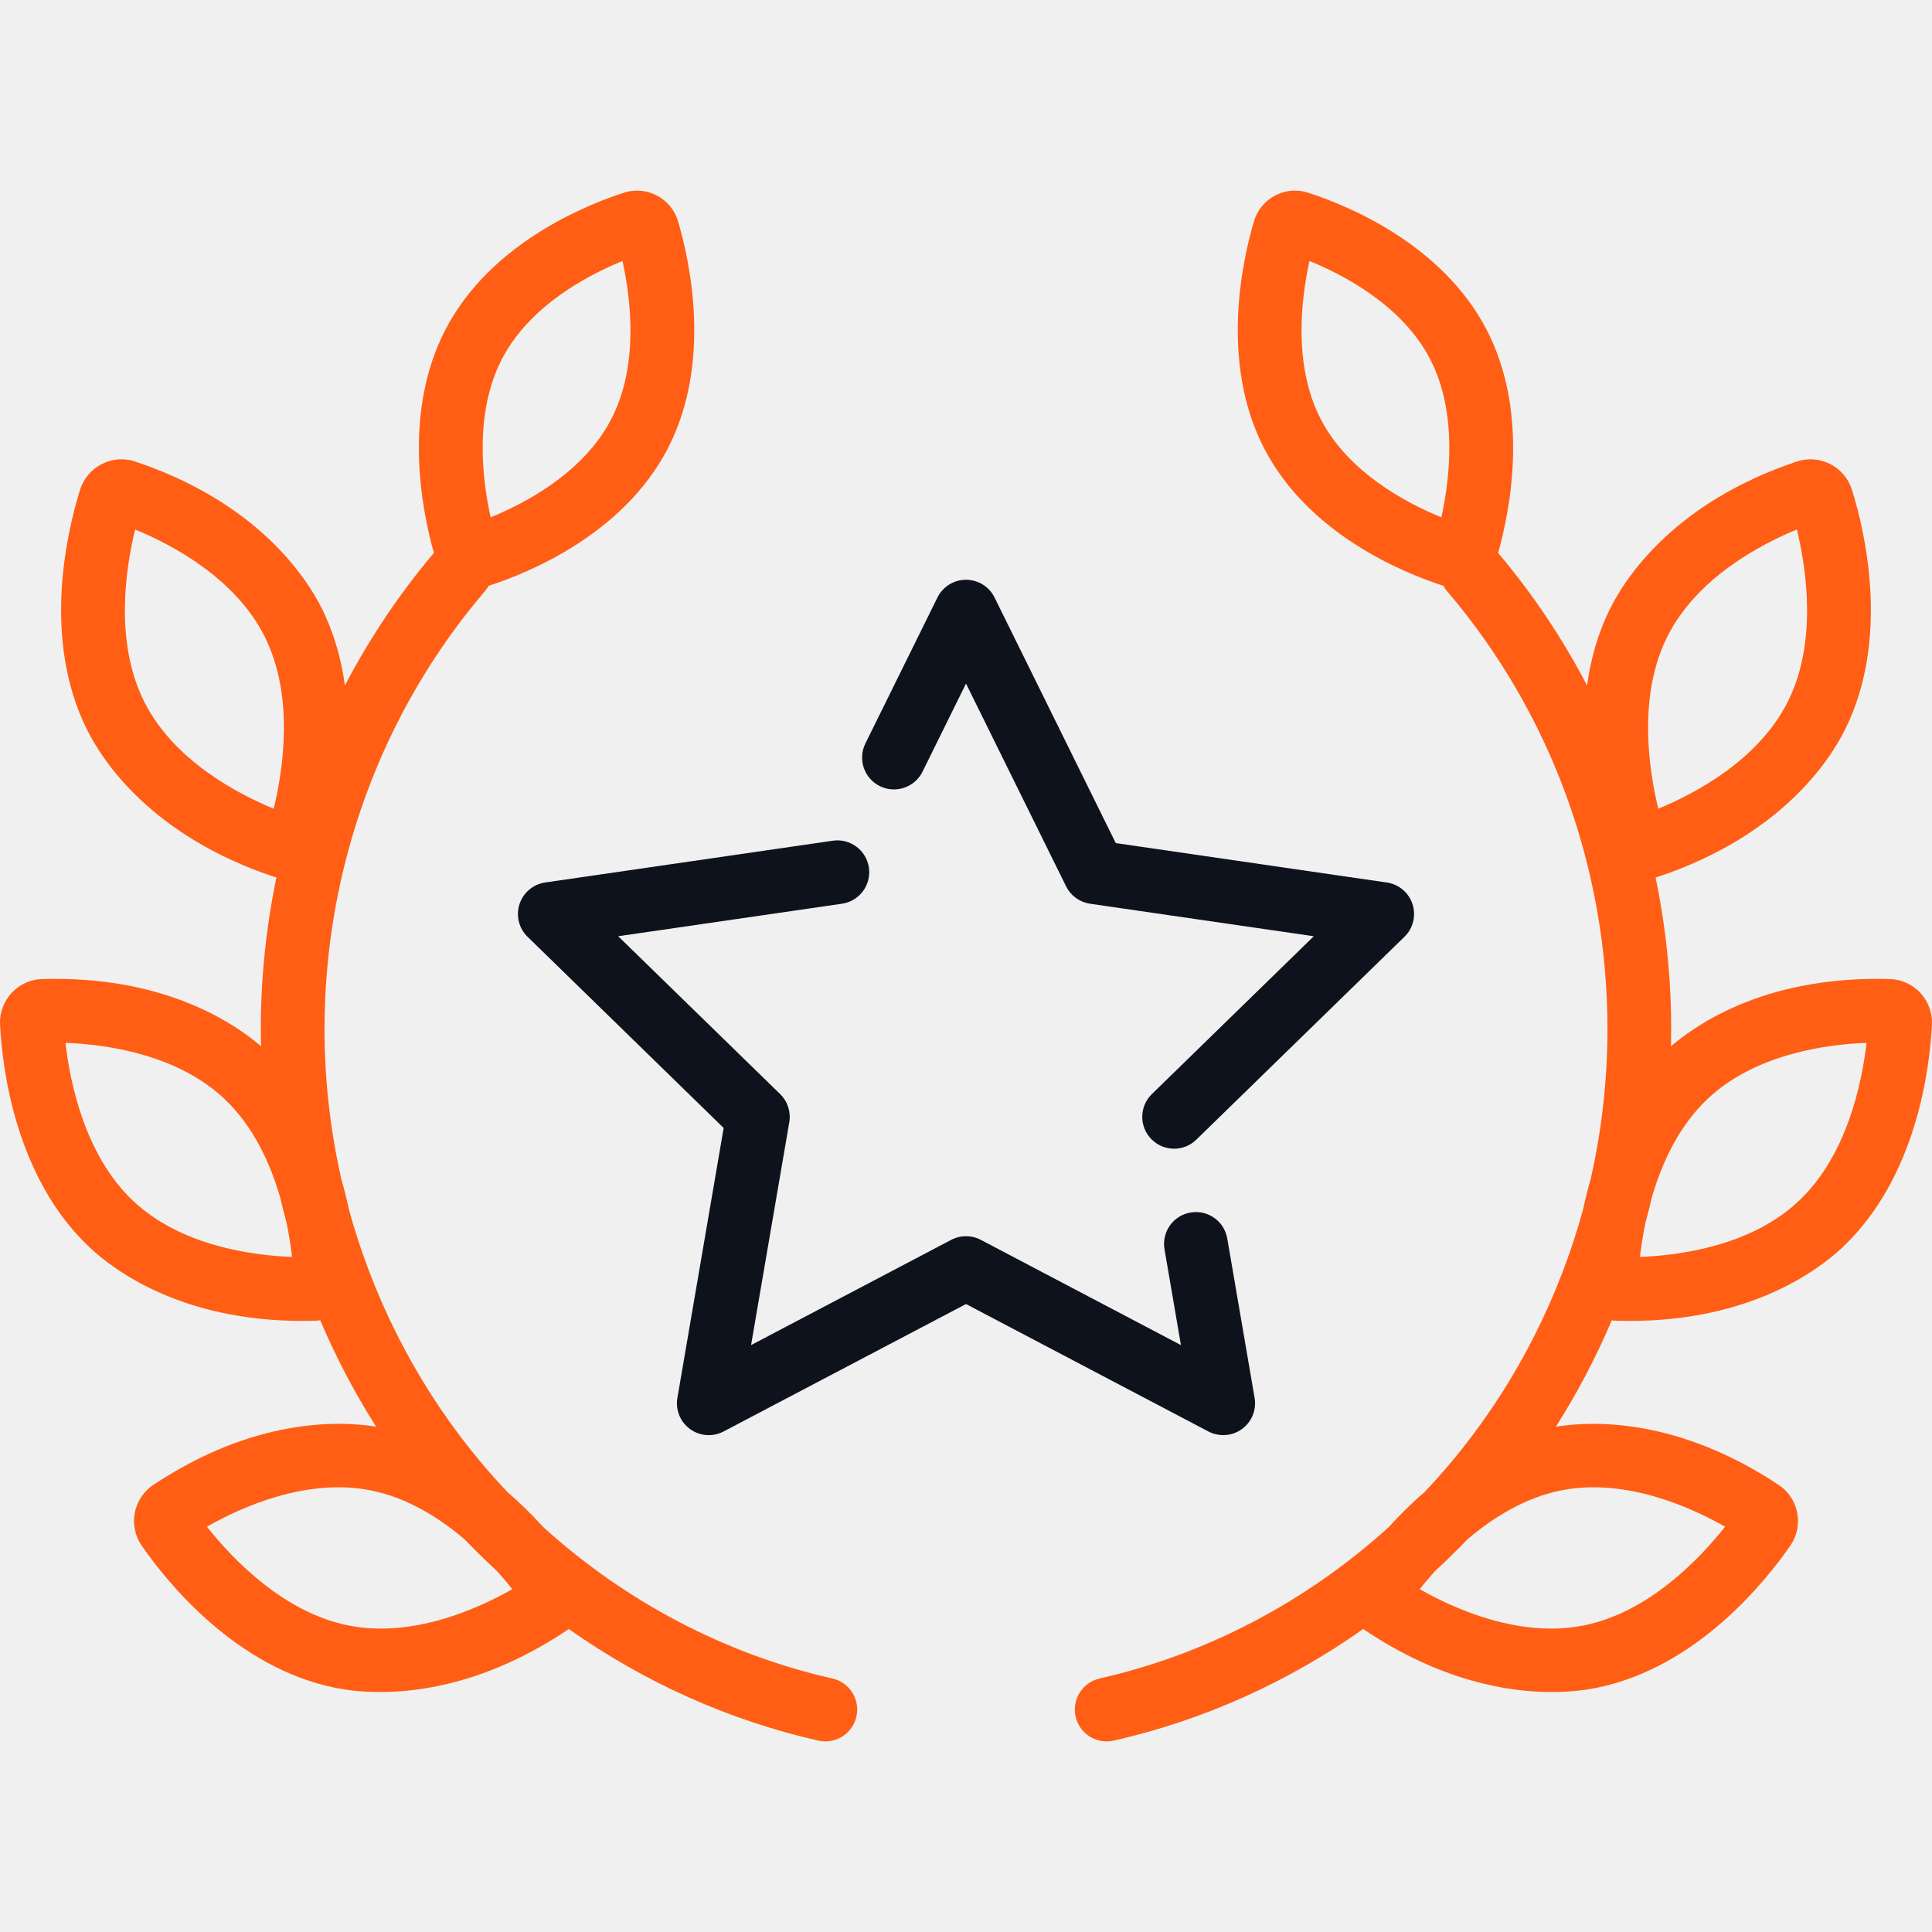
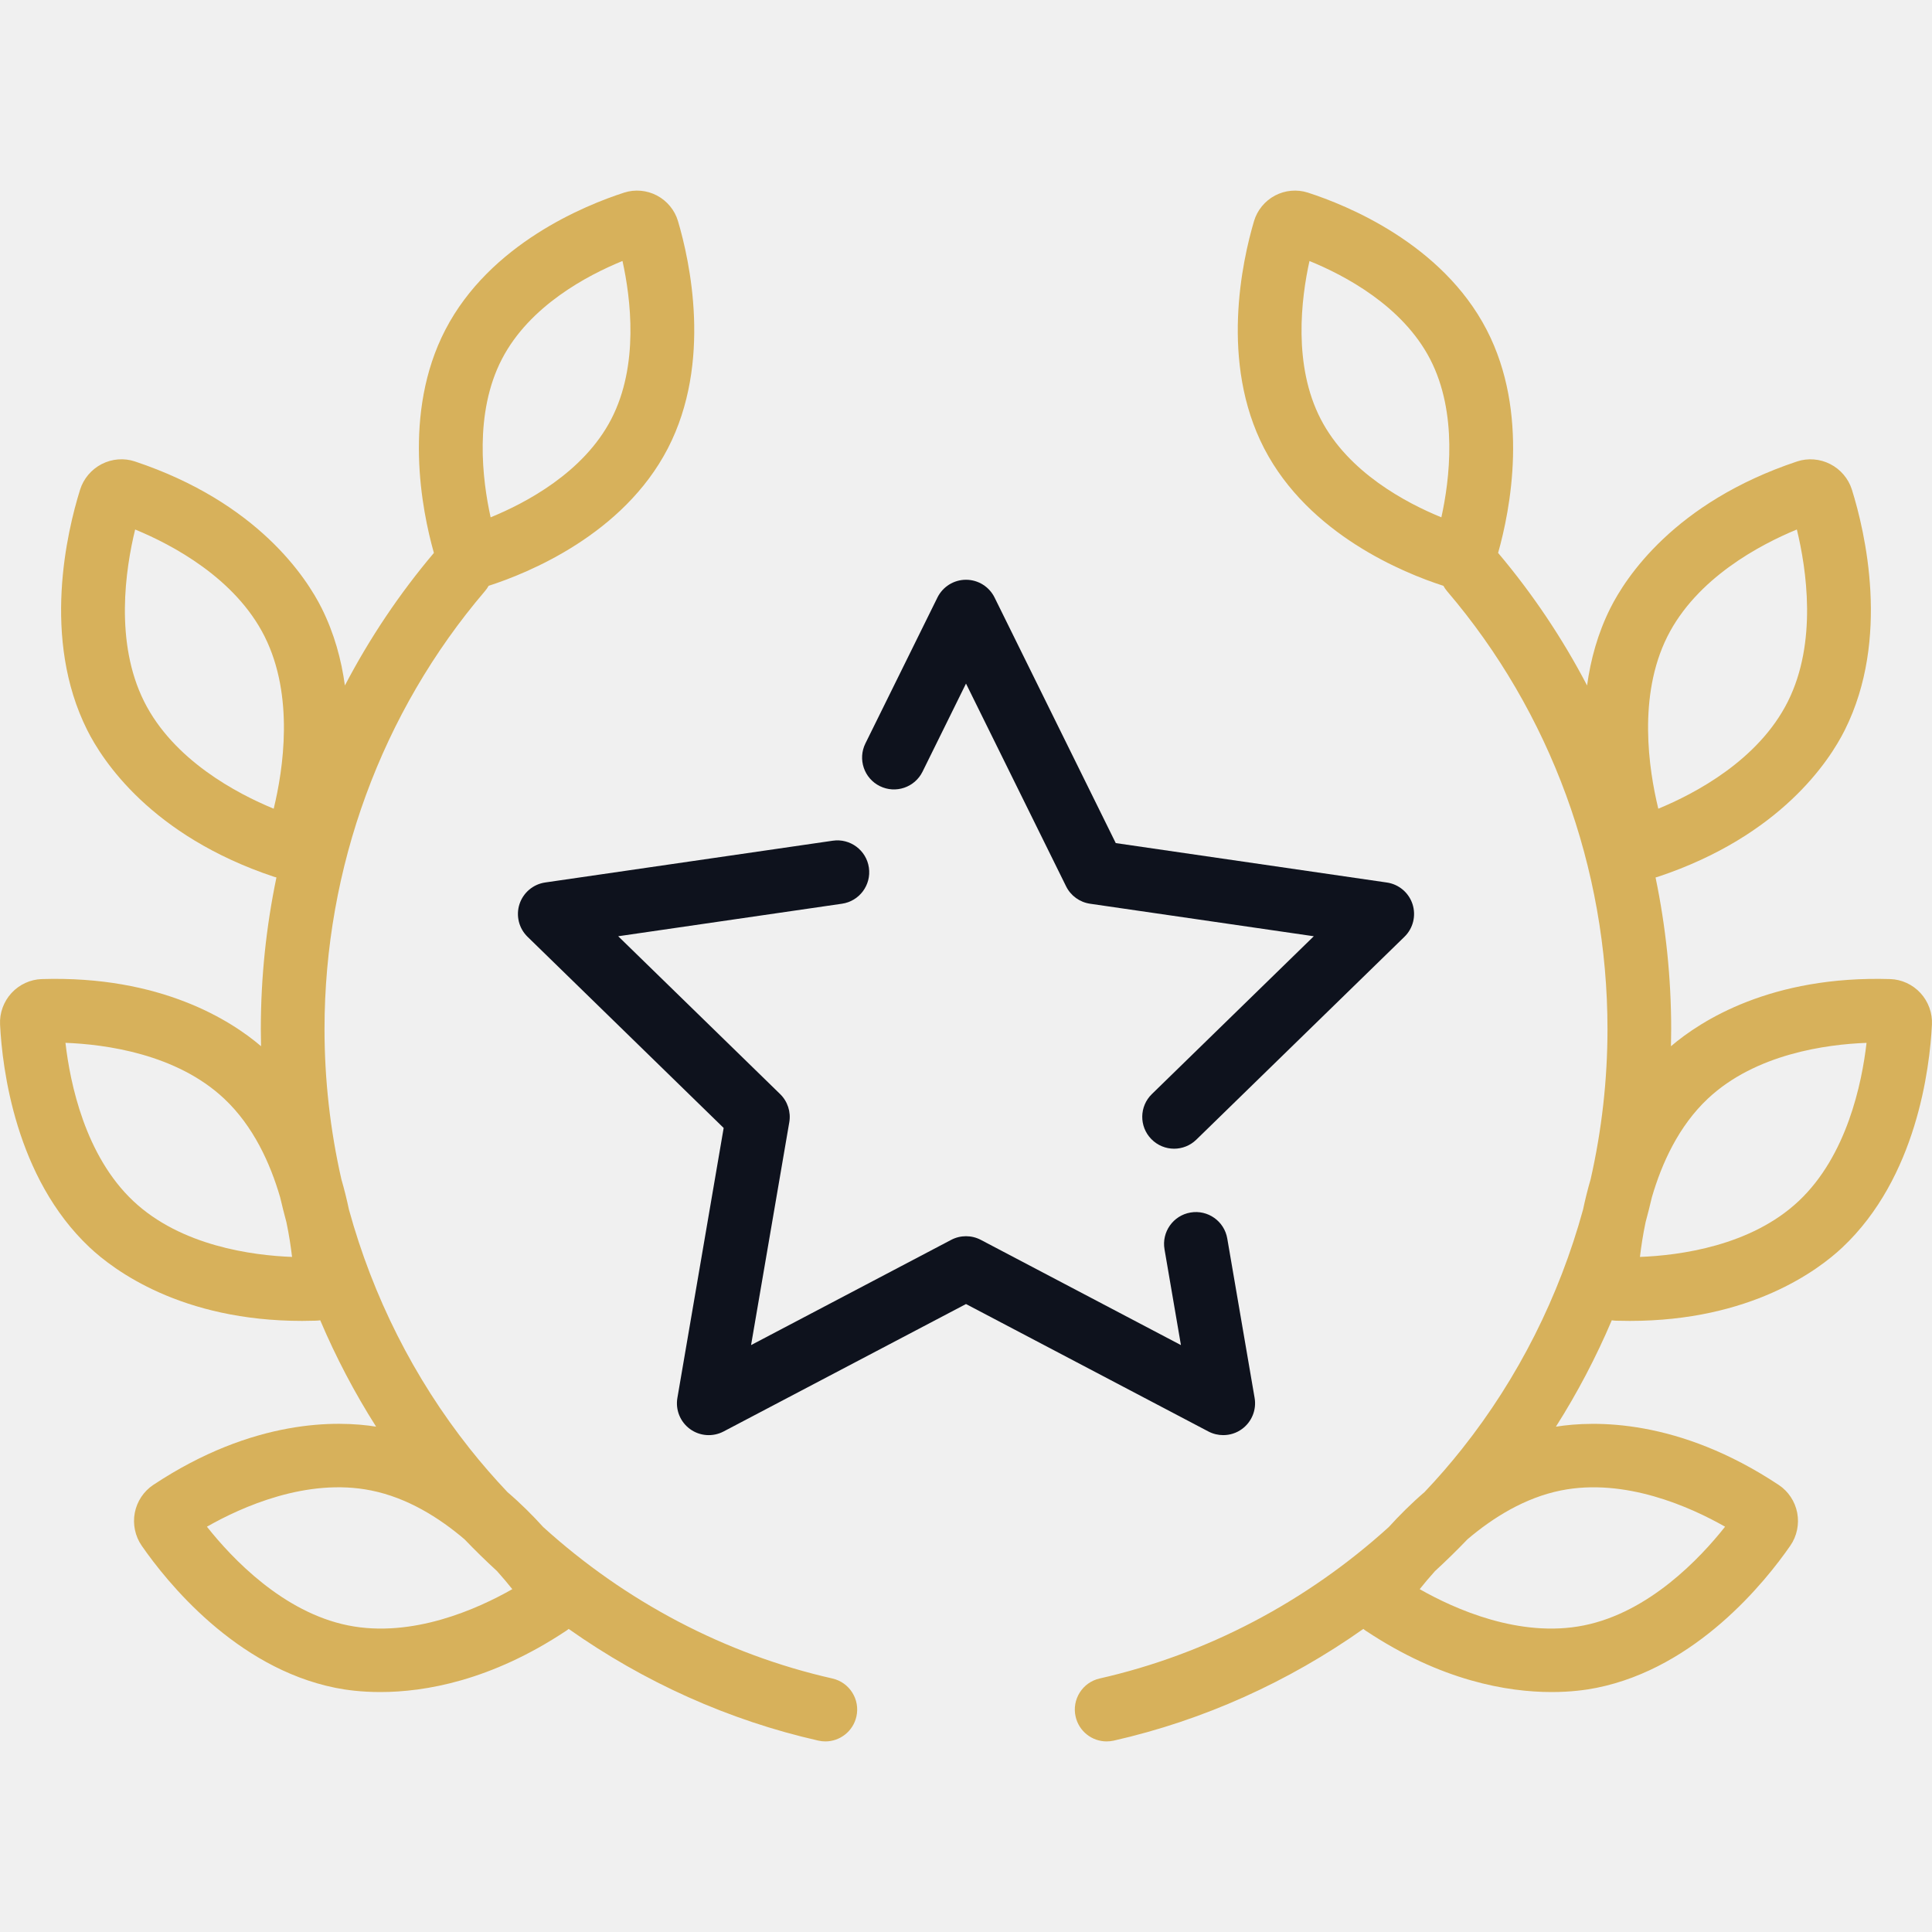
<svg xmlns="http://www.w3.org/2000/svg" width="60" height="60" viewBox="0 0 60 60" fill="none">
  <g clip-path="url(#clip0_439_142837)">
    <path d="M38.963 43.413L38.114 38.464C38.022 37.925 37.511 37.563 36.972 37.656C36.434 37.748 36.072 38.26 36.165 38.798L36.675 41.773L30.46 38.505C30.172 38.354 29.828 38.354 29.54 38.505L23.325 41.773L24.512 34.852C24.567 34.531 24.46 34.204 24.227 33.977L19.199 29.076L26.148 28.066C26.688 27.988 27.063 27.486 26.984 26.945C26.906 26.404 26.402 26.03 25.863 26.109L16.932 27.406C16.559 27.46 16.25 27.721 16.133 28.079C16.017 28.437 16.114 28.831 16.384 29.093L22.474 35.03L21.037 43.413C20.973 43.784 21.125 44.159 21.43 44.381C21.734 44.602 22.138 44.631 22.471 44.456L30 40.498L37.528 44.456C37.673 44.532 37.831 44.569 37.988 44.569C38.194 44.569 38.398 44.506 38.57 44.38C38.874 44.159 39.027 43.784 38.963 43.413Z" fill="#0E121D" />
    <path d="M43.867 28.079C43.75 27.721 43.441 27.46 43.068 27.407L34.651 26.183L30.887 18.556C30.72 18.219 30.377 18.005 30 18.005C29.623 18.005 29.28 18.219 29.113 18.556L26.875 23.09C26.634 23.58 26.835 24.173 27.325 24.414C27.815 24.656 28.408 24.455 28.65 23.965L30 21.229L33.108 27.525C33.252 27.817 33.53 28.019 33.852 28.066L40.801 29.076L35.773 33.977C35.381 34.358 35.373 34.984 35.755 35.375C35.949 35.574 36.206 35.674 36.463 35.674C36.712 35.674 36.961 35.58 37.153 35.393L43.616 29.093C43.886 28.831 43.983 28.438 43.867 28.079Z" fill="#0E121D" />
-     <path d="M25.85 52.127C22.52 51.373 19.42 49.737 16.868 47.422C16.549 47.069 16.178 46.697 15.758 46.337C15.35 45.905 14.958 45.455 14.586 44.986C12.849 42.795 11.578 40.261 10.837 37.566C10.773 37.261 10.695 36.943 10.6 36.616C10.256 35.097 10.078 33.535 10.078 31.96C10.078 26.952 11.848 22.121 15.06 18.358C15.105 18.306 15.143 18.25 15.175 18.192C15.178 18.192 15.18 18.191 15.183 18.19C16.392 17.8 19.354 16.604 20.74 13.926C22.122 11.255 21.421 8.099 21.055 6.865C20.955 6.527 20.717 6.238 20.402 6.072C20.089 5.907 19.719 5.874 19.386 5.981C18.177 6.371 15.215 7.567 13.829 10.245C12.495 12.823 13.103 15.855 13.475 17.171C12.401 18.443 11.476 19.825 10.711 21.288C10.602 20.486 10.38 19.67 9.991 18.89C9.518 17.944 8.006 15.604 4.191 14.331C3.855 14.218 3.48 14.248 3.161 14.411C2.839 14.576 2.593 14.867 2.487 15.208C2.081 16.507 1.29 19.835 2.706 22.668C3.178 23.614 4.69 25.954 8.506 27.228C8.532 27.236 8.558 27.243 8.585 27.25C8.265 28.788 8.1 30.366 8.1 31.96C8.1 32.137 8.103 32.314 8.107 32.491C7.184 31.702 5.002 30.292 1.297 30.406C0.944 30.417 0.601 30.574 0.358 30.838C0.113 31.104 -0.017 31.461 0.002 31.819C0.07 33.178 0.479 36.574 2.786 38.742C3.53 39.441 5.628 41.022 9.384 41.022C9.523 41.022 9.663 41.019 9.806 41.015C9.852 41.014 9.899 41.009 9.945 41.003C10.432 42.149 11.012 43.255 11.68 44.306C10.496 44.117 7.877 44.046 4.756 46.118C4.462 46.314 4.254 46.628 4.186 46.98C4.118 47.335 4.196 47.707 4.4 48.002C5.175 49.121 7.313 51.791 10.416 52.417C10.732 52.481 11.208 52.548 11.812 52.548C13.194 52.548 15.247 52.196 17.579 50.648C17.607 50.629 17.634 50.608 17.661 50.588C19.996 52.237 22.631 53.426 25.413 54.056C25.487 54.073 25.56 54.081 25.633 54.081C26.084 54.081 26.492 53.769 26.596 53.31C26.717 52.778 26.383 52.248 25.85 52.127ZM15.586 11.154C16.444 9.495 18.249 8.547 19.332 8.105C19.589 9.268 19.849 11.344 18.983 13.017C18.125 14.676 16.32 15.624 15.237 16.066C14.98 14.903 14.72 12.827 15.586 11.154ZM8.5 25.115C7.359 24.645 5.385 23.606 4.475 21.784C3.555 19.943 3.898 17.669 4.197 16.444C5.338 16.914 7.311 17.952 8.222 19.774V19.775C9.141 21.615 8.798 23.89 8.5 25.115ZM4.141 37.301C2.642 35.892 2.177 33.639 2.033 32.386C3.267 32.433 5.478 32.725 6.962 34.12C7.866 34.969 8.392 36.124 8.7 37.183C8.76 37.442 8.826 37.7 8.895 37.957C8.979 38.358 9.034 38.727 9.07 39.035C7.836 38.988 5.625 38.696 4.141 37.301ZM10.808 50.478C8.791 50.071 7.209 48.401 6.426 47.413C7.499 46.802 9.531 45.885 11.528 46.288C12.65 46.514 13.637 47.132 14.427 47.805C14.753 48.145 15.089 48.474 15.435 48.791C15.615 48.992 15.775 49.183 15.91 49.353C14.837 49.964 12.805 50.881 10.808 50.478Z" fill="#FF5E14" />
-     <path d="M59.641 30.838C59.398 30.574 59.056 30.417 58.703 30.406C54.998 30.293 52.816 31.703 51.893 32.492C51.897 32.315 51.9 32.138 51.9 31.96C51.9 30.366 51.734 28.788 51.415 27.251C51.441 27.244 51.468 27.237 51.494 27.228C55.31 25.954 56.822 23.615 57.294 22.668C58.709 19.836 57.919 16.508 57.513 15.208C57.407 14.867 57.161 14.576 56.839 14.412C56.52 14.249 56.145 14.219 55.809 14.331C51.994 15.605 50.482 17.944 50.009 18.891C49.619 19.67 49.398 20.487 49.288 21.288C48.524 19.825 47.599 18.444 46.525 17.171C46.897 15.855 47.505 12.824 46.171 10.245C44.785 7.567 41.823 6.371 40.614 5.981C40.281 5.874 39.911 5.907 39.598 6.072C39.283 6.238 39.045 6.528 38.945 6.866C38.58 8.099 37.879 11.255 39.26 13.926C40.646 16.604 43.608 17.8 44.817 18.19C44.819 18.191 44.822 18.192 44.825 18.192C44.857 18.25 44.895 18.306 44.94 18.359C48.153 22.121 49.922 26.952 49.922 31.96C49.922 33.535 49.744 35.097 49.4 36.617C49.305 36.943 49.227 37.261 49.163 37.565C48.422 40.261 47.151 42.795 45.413 44.986C45.042 45.455 44.651 45.905 44.242 46.336C43.822 46.697 43.451 47.07 43.131 47.423C40.58 49.737 37.48 51.373 34.15 52.127C33.617 52.248 33.283 52.778 33.404 53.31C33.508 53.77 33.915 54.081 34.367 54.081C34.44 54.081 34.513 54.073 34.587 54.057C37.369 53.427 40.004 52.237 42.339 50.588C42.366 50.609 42.392 50.63 42.421 50.648C44.753 52.197 46.806 52.548 48.188 52.548C48.792 52.548 49.268 52.481 49.584 52.417C52.688 51.791 54.825 49.121 55.6 48.002C55.804 47.708 55.882 47.335 55.814 46.98C55.746 46.628 55.538 46.314 55.244 46.119C52.123 44.047 49.503 44.118 48.32 44.307C48.988 43.255 49.568 42.149 50.055 41.003C50.101 41.01 50.148 41.014 50.194 41.016C50.337 41.02 50.477 41.022 50.616 41.022C54.371 41.022 56.47 39.442 57.214 38.743C59.521 36.574 59.93 33.178 59.998 31.819C60.016 31.461 59.886 31.103 59.641 30.838ZM44.763 16.066C43.68 15.624 41.875 14.676 41.017 13.017C40.151 11.344 40.41 9.269 40.667 8.106C41.751 8.547 43.556 9.495 44.414 11.154C45.279 12.827 45.02 14.903 44.763 16.066ZM48.472 46.288C50.469 45.886 52.501 46.803 53.574 47.413C52.792 48.402 51.209 50.071 49.192 50.478C47.196 50.881 45.163 49.964 44.09 49.353C44.225 49.183 44.385 48.992 44.565 48.792C44.911 48.474 45.247 48.145 45.574 47.804C46.364 47.132 47.351 46.515 48.472 46.288ZM51.778 19.775C52.689 17.953 54.662 16.914 55.803 16.444C56.101 17.669 56.444 19.944 55.525 21.784C54.615 23.606 52.641 24.645 51.5 25.115C51.202 23.89 50.859 21.616 51.778 19.775ZM55.859 37.301C54.375 38.696 52.164 38.988 50.93 39.035C50.966 38.727 51.021 38.358 51.105 37.957C51.174 37.7 51.24 37.443 51.3 37.184C51.608 36.125 52.134 34.97 53.038 34.12C54.523 32.725 56.733 32.433 57.967 32.387C57.823 33.639 57.358 35.892 55.859 37.301Z" fill="#FF5E14" />
+     <path d="M25.85 52.127C22.52 51.373 19.42 49.737 16.868 47.422C16.549 47.069 16.178 46.697 15.758 46.337C15.35 45.905 14.958 45.455 14.586 44.986C12.849 42.795 11.578 40.261 10.837 37.566C10.773 37.261 10.695 36.943 10.6 36.616C10.256 35.097 10.078 33.535 10.078 31.96C10.078 26.952 11.848 22.121 15.06 18.358C15.105 18.306 15.143 18.25 15.175 18.192C15.178 18.192 15.18 18.191 15.183 18.19C16.392 17.8 19.354 16.604 20.74 13.926C22.122 11.255 21.421 8.099 21.055 6.865C20.955 6.527 20.717 6.238 20.402 6.072C20.089 5.907 19.719 5.874 19.386 5.981C18.177 6.371 15.215 7.567 13.829 10.245C12.495 12.823 13.103 15.855 13.475 17.171C12.401 18.443 11.476 19.825 10.711 21.288C10.602 20.486 10.38 19.67 9.991 18.89C9.518 17.944 8.006 15.604 4.191 14.331C3.855 14.218 3.48 14.248 3.161 14.411C2.839 14.576 2.593 14.867 2.487 15.208C2.081 16.507 1.29 19.835 2.706 22.668C3.178 23.614 4.69 25.954 8.506 27.228C8.532 27.236 8.558 27.243 8.585 27.25C8.265 28.788 8.1 30.366 8.1 31.96C8.1 32.137 8.103 32.314 8.107 32.491C7.184 31.702 5.002 30.292 1.297 30.406C0.944 30.417 0.601 30.574 0.358 30.838C0.113 31.104 -0.017 31.461 0.002 31.819C0.07 33.178 0.479 36.574 2.786 38.742C3.53 39.441 5.628 41.022 9.384 41.022C9.523 41.022 9.663 41.019 9.806 41.015C9.852 41.014 9.899 41.009 9.945 41.003C10.432 42.149 11.012 43.255 11.68 44.306C10.496 44.117 7.877 44.046 4.756 46.118C4.462 46.314 4.254 46.628 4.186 46.98C4.118 47.335 4.196 47.707 4.4 48.002C5.175 49.121 7.313 51.791 10.416 52.417C10.732 52.481 11.208 52.548 11.812 52.548C13.194 52.548 15.247 52.196 17.579 50.648C17.607 50.629 17.634 50.608 17.661 50.588C19.996 52.237 22.631 53.426 25.413 54.056C25.487 54.073 25.56 54.081 25.633 54.081C26.084 54.081 26.492 53.769 26.596 53.31C26.717 52.778 26.383 52.248 25.85 52.127ZM15.586 11.154C16.444 9.495 18.249 8.547 19.332 8.105C19.589 9.268 19.849 11.344 18.983 13.017C18.125 14.676 16.32 15.624 15.237 16.066C14.98 14.903 14.72 12.827 15.586 11.154ZM8.5 25.115C7.359 24.645 5.385 23.606 4.475 21.784C3.555 19.943 3.898 17.669 4.197 16.444C5.338 16.914 7.311 17.952 8.222 19.774V19.775C9.141 21.615 8.798 23.89 8.5 25.115ZM4.141 37.301C2.642 35.892 2.177 33.639 2.033 32.386C3.267 32.433 5.478 32.725 6.962 34.12C7.866 34.969 8.392 36.124 8.7 37.183C8.76 37.442 8.826 37.7 8.895 37.957C8.979 38.358 9.034 38.727 9.07 39.035C7.836 38.988 5.625 38.696 4.141 37.301ZM10.808 50.478C8.791 50.071 7.209 48.401 6.426 47.413C7.499 46.802 9.531 45.885 11.528 46.288C12.65 46.514 13.637 47.132 14.427 47.805C14.753 48.145 15.089 48.474 15.435 48.791C15.615 48.992 15.775 49.183 15.91 49.353C14.837 49.964 12.805 50.881 10.808 50.478Z" fill="#D7B15B" />
+     <path d="M59.641 30.838C59.398 30.574 59.056 30.417 58.703 30.406C54.998 30.293 52.816 31.703 51.893 32.492C51.897 32.315 51.9 32.138 51.9 31.96C51.9 30.366 51.734 28.788 51.415 27.251C51.441 27.244 51.468 27.237 51.494 27.228C55.31 25.954 56.822 23.615 57.294 22.668C58.709 19.836 57.919 16.508 57.513 15.208C57.407 14.867 57.161 14.576 56.839 14.412C56.52 14.249 56.145 14.219 55.809 14.331C51.994 15.605 50.482 17.944 50.009 18.891C49.619 19.67 49.398 20.487 49.288 21.288C48.524 19.825 47.599 18.444 46.525 17.171C46.897 15.855 47.505 12.824 46.171 10.245C44.785 7.567 41.823 6.371 40.614 5.981C40.281 5.874 39.911 5.907 39.598 6.072C39.283 6.238 39.045 6.528 38.945 6.866C38.58 8.099 37.879 11.255 39.26 13.926C40.646 16.604 43.608 17.8 44.817 18.19C44.819 18.191 44.822 18.192 44.825 18.192C44.857 18.25 44.895 18.306 44.94 18.359C48.153 22.121 49.922 26.952 49.922 31.96C49.922 33.535 49.744 35.097 49.4 36.617C49.305 36.943 49.227 37.261 49.163 37.565C48.422 40.261 47.151 42.795 45.413 44.986C45.042 45.455 44.651 45.905 44.242 46.336C43.822 46.697 43.451 47.07 43.131 47.423C40.58 49.737 37.48 51.373 34.15 52.127C33.617 52.248 33.283 52.778 33.404 53.31C33.508 53.77 33.915 54.081 34.367 54.081C34.44 54.081 34.513 54.073 34.587 54.057C37.369 53.427 40.004 52.237 42.339 50.588C42.366 50.609 42.392 50.63 42.421 50.648C44.753 52.197 46.806 52.548 48.188 52.548C48.792 52.548 49.268 52.481 49.584 52.417C52.688 51.791 54.825 49.121 55.6 48.002C55.804 47.708 55.882 47.335 55.814 46.98C55.746 46.628 55.538 46.314 55.244 46.119C52.123 44.047 49.503 44.118 48.32 44.307C48.988 43.255 49.568 42.149 50.055 41.003C50.101 41.01 50.148 41.014 50.194 41.016C50.337 41.02 50.477 41.022 50.616 41.022C54.371 41.022 56.47 39.442 57.214 38.743C59.521 36.574 59.93 33.178 59.998 31.819C60.016 31.461 59.886 31.103 59.641 30.838ZM44.763 16.066C43.68 15.624 41.875 14.676 41.017 13.017C40.151 11.344 40.41 9.269 40.667 8.106C41.751 8.547 43.556 9.495 44.414 11.154C45.279 12.827 45.02 14.903 44.763 16.066ZM48.472 46.288C50.469 45.886 52.501 46.803 53.574 47.413C52.792 48.402 51.209 50.071 49.192 50.478C47.196 50.881 45.163 49.964 44.09 49.353C44.225 49.183 44.385 48.992 44.565 48.792C44.911 48.474 45.247 48.145 45.574 47.804C46.364 47.132 47.351 46.515 48.472 46.288ZM51.778 19.775C52.689 17.953 54.662 16.914 55.803 16.444C56.101 17.669 56.444 19.944 55.525 21.784C54.615 23.606 52.641 24.645 51.5 25.115C51.202 23.89 50.859 21.616 51.778 19.775ZM55.859 37.301C54.375 38.696 52.164 38.988 50.93 39.035C50.966 38.727 51.021 38.358 51.105 37.957C51.174 37.7 51.24 37.443 51.3 37.184C51.608 36.125 52.134 34.97 53.038 34.12C54.523 32.725 56.733 32.433 57.967 32.387C57.823 33.639 57.358 35.892 55.859 37.301Z" fill="#D7B15B" />
  </g>
  <defs>
    <clipPath id="clip0_439_142837">
      <rect width="60" height="60" fill="white" />
    </clipPath>
  </defs>
</svg>
